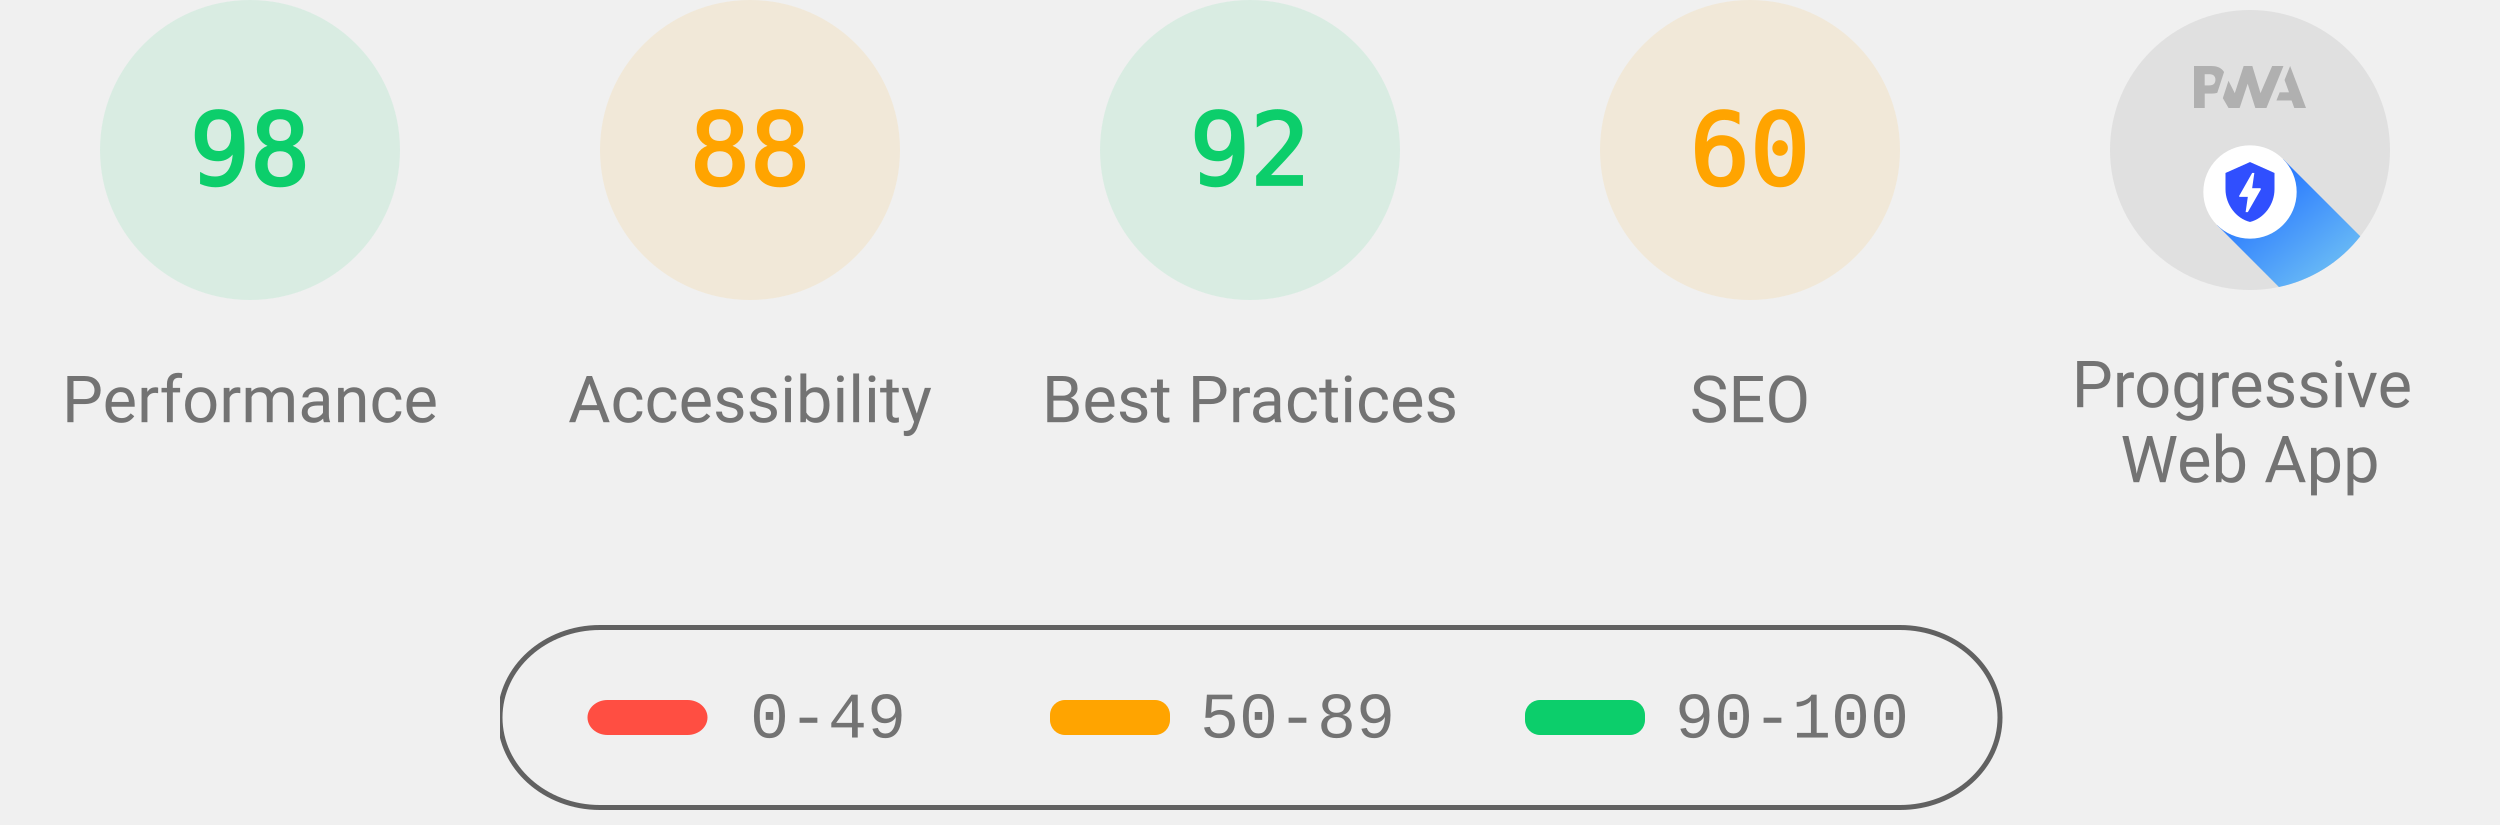
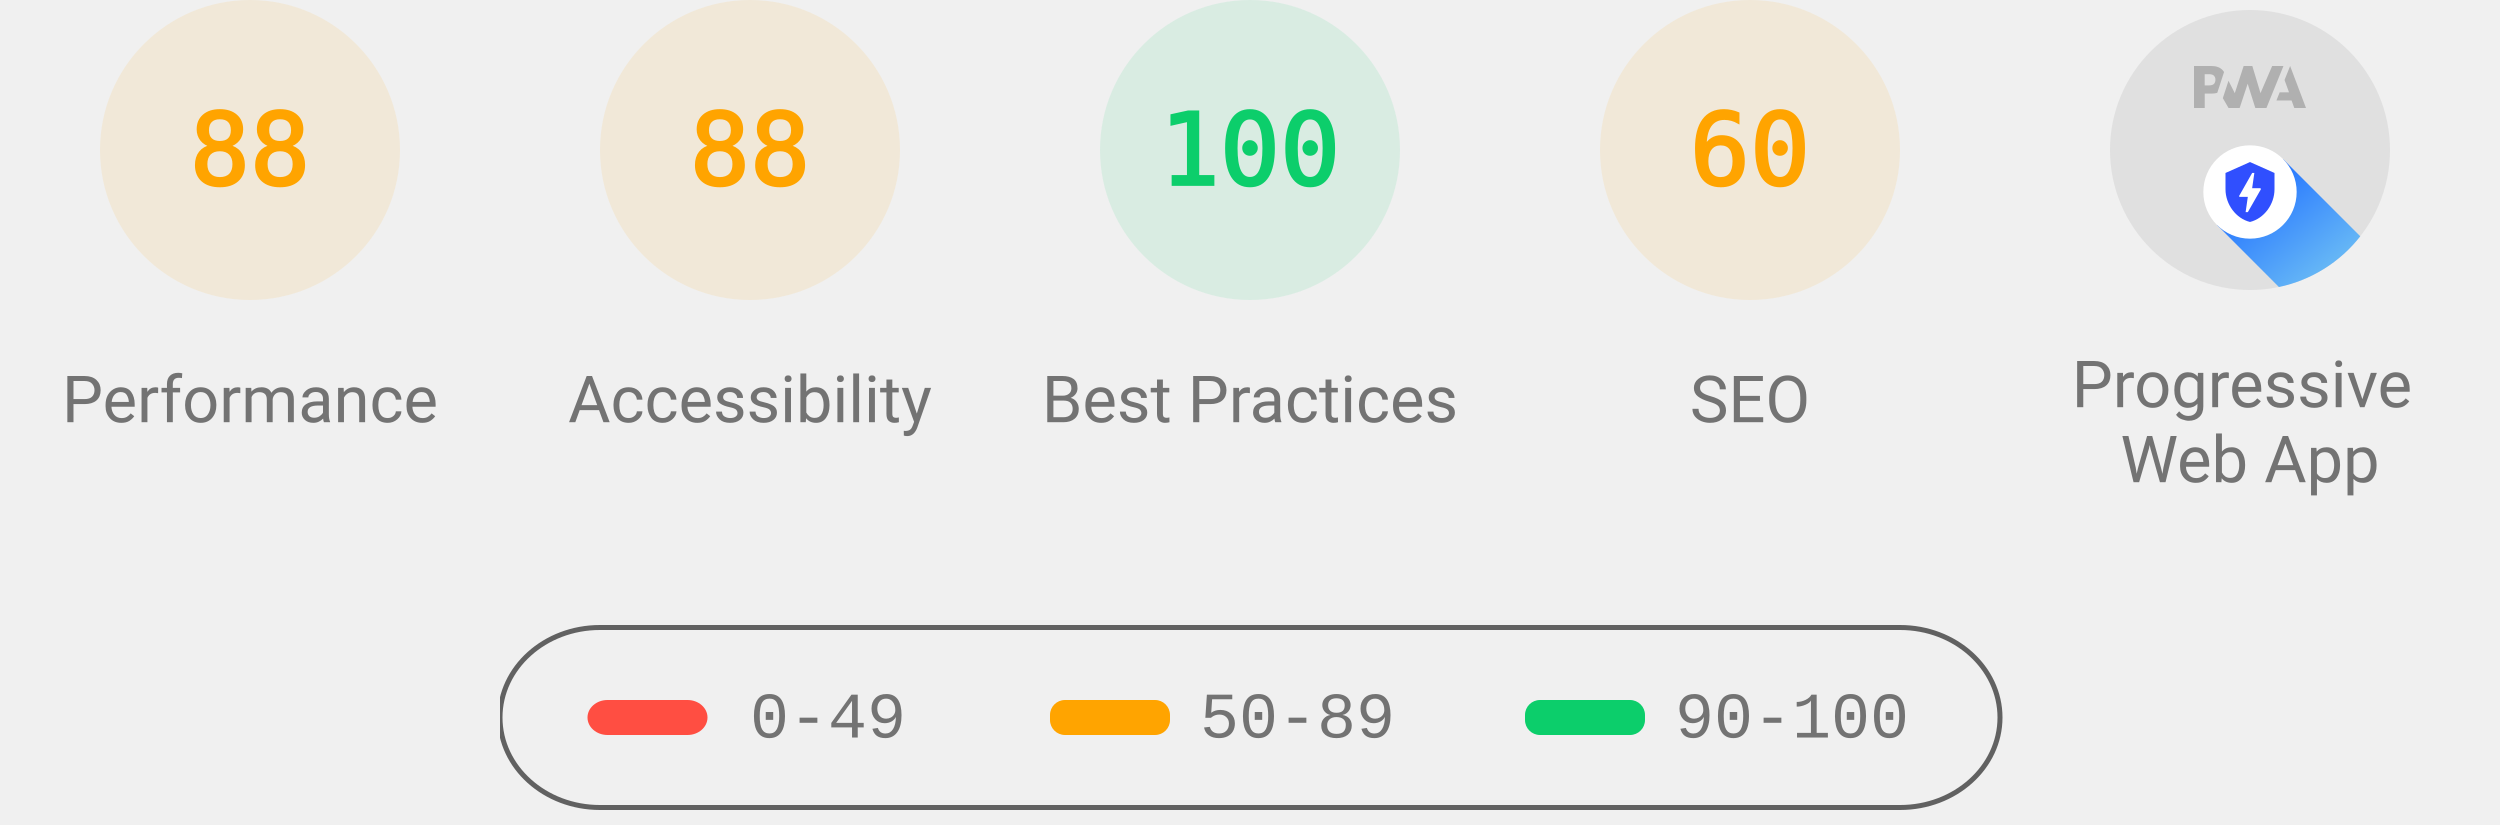
<svg xmlns="http://www.w3.org/2000/svg" class="theme--agnostic" fill="none" width="1000" height="330">
  <style>
			.gauge-base {
				opacity: 0.1
			}

			.gauge-arc {
				fill: none;
				animation-delay: 250ms;
				stroke-linecap: round;
				transform: rotate(-90deg);
				transform-origin: 100px 60px;
				animation: load-gauge 1s ease forwards
			}

			.guage-text {
				font-size: 40px;
				font-family: monospace;
				text-align: center
			}

			.guage-red {
				color: #ff4e42;
				fill: #ff4e42;
				stroke: #ff4e42
			}
			.guage-orange {
				color: #ffa400;
				fill: #ffa400;
				stroke: #ffa400
			}
			.guage-green {
				color: #0cce6b;
				fill: #0cce6b;
				stroke: #0cce6b
			}
			.theme--agnostic .guage-undefined {
				color: #5c5c5c;
				fill: #5c5c5c;
				stroke: #5c5c5c
			}
			.theme--light .guage-undefined {
				color: #1e1e1e;
				fill: #1e1e1e;
				stroke: #1e1e1e
			}
			.theme--dark .guage-undefined {
				color: #f5f5f5;
				fill: #f5f5f5;
				stroke: #f5f5f5
			}

			.guage-title {
				stroke: none;
				font-size: 26px;
				line-height: 26px;
				font-family: Roboto, Halvetica, Arial, sans-serif
			}
			.metric.guage-title {
				font-family: 'Courier New', Courier, monospace
			}
			.theme--agnostic .guage-title {
				color: #737373;
				fill: #737373
			}
			.theme--light .guage-title {
				color: #212121;
				fill: #212121
			}
			.theme--dark .guage-title {
				color: #f5f5f5;
				fill: #f5f5f5
			}

			@keyframes load-gauge {
				from {
					stroke-dasharray: 0 352.858
				}
			}
			.lh-gauge--pwa__disc {
				fill: #e0e0e0
			}
			.lh-gauge--pwa__logo {
				position: relative;
				fill: #b0b0b0
			}
			.lh-gauge--pwa__invisible {
				display: none
			}
			.lh-gauge--pwa__visible {
				display: inline
			}
			.guage-invisible {
				display: none
			}
			.lh-gauge--pwa__logo--primary-color {
				fill: #304ffe
			}
			.theme--agnostic .lh-gauge--pwa__logo--secondary-color {
				fill: #787878
			}
			.theme--light .lh-gauge--pwa__logo--secondary-color {
				fill: #3d3d3d
			}
			.theme--dark .lh-gauge--pwa__logo--secondary-color {
				fill: #d8b6b6
			}
			.theme--light #svg_2 {
				stroke: #00000022
			}
			.theme--agnostic #svg_2 {
				stroke: #616161
			}
			.theme--light #svg_2 {
				stroke: #00000022
			}
			.theme--dark #svg_2 {
				stroke: #f5f5f566
			}
		</style>
-   <svg class="guage-div guage-perf guage-green" viewBox="0 0 200 200" width="200" height="200" x="0" y="0">
-     <circle class="gauge-base" r="56" cx="100" cy="60" stroke-width="8" />
-     <circle class="gauge-arc guage-arc-1" r="56" cx="100" cy="60" stroke-width="8" style="stroke-dasharray: 344.821, 351.858;" />
-     <text class="guage-text" x="100px" y="60px" alignment-baseline="central" dominant-baseline="central" text-anchor="middle">98</text>
+   <svg class="guage-div guage-perf guage-orange" viewBox="0 0 200 200" width="200" height="200" x="0" y="0">
+     <circle class="gauge-base" r="56" cx="100" cy="60" stroke-width="8" />
+     <circle class="gauge-arc guage-arc-1" r="56" cx="100" cy="60" stroke-width="8" style="stroke-dasharray: 309.635, 351.858;" />
+     <text class="guage-text" x="100px" y="60px" alignment-baseline="central" dominant-baseline="central" text-anchor="middle">88</text>
    <text class="guage-title" x="100px" y="160px" alignment-baseline="central" dominant-baseline="central" text-anchor="middle">Performance</text>
  </svg>,<svg class="guage-div guage-perf guage-orange" viewBox="0 0 200 200" width="200" height="200" x="200" y="0">
    <circle class="gauge-base" r="56" cx="100" cy="60" stroke-width="8" />
    <circle class="gauge-arc guage-arc-1" r="56" cx="100" cy="60" stroke-width="8" style="stroke-dasharray: 309.635, 351.858;" />
    <text class="guage-text" x="100px" y="60px" alignment-baseline="central" dominant-baseline="central" text-anchor="middle">88</text>
    <text class="guage-title" x="100px" y="160px" alignment-baseline="central" dominant-baseline="central" text-anchor="middle">Accessibility</text>
  </svg>,<svg class="guage-div guage-perf guage-green" viewBox="0 0 200 200" width="200" height="200" x="400" y="0">
    <circle class="gauge-base" r="56" cx="100" cy="60" stroke-width="8" />
-     <circle class="gauge-arc guage-arc-1" r="56" cx="100" cy="60" stroke-width="8" style="stroke-dasharray: 323.709, 351.858;" />
-     <text class="guage-text" x="100px" y="60px" alignment-baseline="central" dominant-baseline="central" text-anchor="middle">92</text>
+     <circle class="gauge-arc guage-arc-1" r="56" cx="100" cy="60" stroke-width="8" style="stroke-dasharray: 351.858, 351.858;" />
+     <text class="guage-text" x="100px" y="60px" alignment-baseline="central" dominant-baseline="central" text-anchor="middle">100</text>
    <text class="guage-title" x="100px" y="160px" alignment-baseline="central" dominant-baseline="central" text-anchor="middle">Best Practices</text>
  </svg>,<svg class="guage-div guage-perf guage-orange" viewBox="0 0 200 200" width="200" height="200" x="600" y="0">
    <circle class="gauge-base" r="56" cx="100" cy="60" stroke-width="8" />
    <circle class="gauge-arc guage-arc-1" r="56" cx="100" cy="60" stroke-width="8" style="stroke-dasharray: 211.115, 351.858;" />
    <text class="guage-text" x="100px" y="60px" alignment-baseline="central" dominant-baseline="central" text-anchor="middle">60</text>
    <text class="guage-title" x="100px" y="160px" alignment-baseline="central" dominant-baseline="central" text-anchor="middle">SEO</text>
  </svg>,<svg class="guage-div guage-pwa" viewBox="0 0 200 200" width="200" height="200" x="800" y="0">
    <svg viewBox="0 0 60 60" width="112" height="112" x="44" y="4">
      <defs>
        <linearGradient id="lh-gauge--pwa__check-circle__gradient-0" x1="50%" y1="0%" x2="50%" y2="100%">
          <stop stop-color="#00C852" offset="0%" />
          <stop stop-color="#009688" offset="100%" />
        </linearGradient>
        <linearGradient id="lh-gauge--pwa__installable__shadow-gradient-0" x1="76.056%" x2="24.111%" y1="82.995%" y2="24.735%">
          <stop stop-color="#A5D6A7" offset="0%" />
          <stop stop-color="#80CBC4" offset="100%" />
        </linearGradient>
        <linearGradient id="lh-gauge--pwa__fast-reliable__shadow-gradient-0" x1="76.056%" y1="82.995%" x2="25.678%" y2="26.493%">
          <stop stop-color="#64B5F6" offset="0%" />
          <stop stop-color="#2979FF" offset="100%" />
        </linearGradient>
        <g id="lh-gauge--pwa__fast-reliable-badge-0">
          <circle fill="#FFFFFF" cx="10" cy="10" r="10" />
          <path fill="#304FFE" d="M10 3.58l5.25 2.34v3.5c0 3.23-2.24 6.26-5.25 7-3.01-.74-5.25-3.77-5.25-7v-3.5L10 3.58zm-.47 10.74l2.76-4.83.03-.07c.04-.08 0-.24-.22-.24h-1.64l.47-3.26h-.47l-2.7 4.77c-.02.01.05-.1-.04.05-.09.16-.1.31.18.31h1.63l-.47 3.27h.47z" />
        </g>
        <g id="lh-gauge--pwa__installable-badge-0">
          <circle fill="#FFFFFF" cx="10" cy="10" r="10" />
          <path fill="#009688" d="M10 4.167A5.835 5.835 0 0 0 4.167 10 5.835 5.835 0 0 0 10 15.833 5.835 5.835 0 0 0 15.833 10 5.835 5.835 0 0 0 10 4.167zm2.917 6.416h-2.334v2.334H9.417v-2.334H7.083V9.417h2.334V7.083h1.166v2.334h2.334v1.166z" />
        </g>
      </defs>
      <g stroke="none" fill-rule="nonzero">
        <circle class="lh-gauge--pwa__disc" cx="30" cy="30" r="30" />
        <g class="lh-gauge--pwa__logo">
          <path d="M35.66 19.39l.7-1.75h2L37.4 15 38.6 12l3.4 9h-2.51l-.58-1.61z" />
          <path d="M33.52 21l3.65-9h-2.42l-2.5 5.82L30.5 12h-1.86l-1.9 5.82-1.35-2.65-1.21 3.72L25.4 21h2.38l1.72-5.2 1.64 5.2z" />
          <path fill-rule="nonzero" d="M20.3 17.91h1.48c.45 0 .85-.05 1.2-.15l.39-1.18 1.07-3.3a2.64 2.64 0 0 0-.28-.37c-.55-.6-1.36-.91-2.42-.91H18v9h2.3V17.9zm1.96-3.84c.22.22.33.5.33.87 0 .36-.1.65-.29.87-.2.23-.59.35-1.15.35h-.86v-2.41h.87c.52 0 .89.1 1.1.32z" />
        </g>
        <rect class="lh-gauge--pwa__component lh-gauge--pwa__na-line lh-gauge--pwa__invisible" fill="#FFFFFF" x="20" y="32" width="20" height="4" rx="2" />
        <g class="lh-gauge--pwa__component lh-gauge--pwa__fast-reliable-badge lh-gauge--pwa__visible" transform="translate(20, 29)">
          <path fill="url(#lh-gauge--pwa__fast-reliable__shadow-gradient-0)" d="M33.63 19.49A30 30 0 0 1 16.2 30.36L3 17.14 17.14 3l16.49 16.49z" />
          <use href="#lh-gauge--pwa__fast-reliable-badge-0" />
        </g>
        <g class="lh-gauge--pwa__component lh-gauge--pwa__installable-badge lh-gauge--pwa__invisible" transform="translate(20, 29)">
          <path fill="url(#lh-gauge--pwa__installable__shadow-gradient-0)" d="M33.629 19.487c-4.272 5.453-10.391 9.39-17.415 10.869L3 17.142 17.142 3 33.63 19.487z" />
          <use href="#lh-gauge--pwa__installable-badge-0" />
        </g>
        <g class="lh-gauge--pwa__component lh-gauge--pwa__fast-reliable-installable-badges lh-gauge--pwa__invisible">
          <g transform="translate(8, 29)">
            <path fill="url(#lh-gauge--pwa__fast-reliable__shadow-gradient-0)" d="M16.321 30.463L3 17.143 17.142 3l22.365 22.365A29.864 29.864 0 0 1 22 31c-1.942 0-3.84-.184-5.679-.537z" />
            <use href="#lh-gauge--pwa__fast-reliable-badge-0" />
          </g>
          <g transform="translate(32, 29)">
            <path fill="url(#lh-gauge--pwa__installable__shadow-gradient-0)" d="M25.982 11.84a30.107 30.107 0 0 1-13.08 15.203L3 17.143 17.142 3l8.84 8.84z" />
            <use href="#lh-gauge--pwa__installable-badge-0" />
          </g>
        </g>
        <g class="lh-gauge--pwa__component lh-gauge--pwa__check-circle lh-gauge--pwa__invisible" transform="translate(18, 28)">
          <circle fill="#FFFFFF" cx="12" cy="12" r="12" />
          <path fill="url(#lh-gauge--pwa__check-circle__gradient-0)" d="M12 2a10 10 0 1 0 0 20 10 10 0 0 0 0-20zm-2 15l-5-5 1.41-1.41L10 14.17l7.59-7.59L19 8l-9 9z" />
        </g>
      </g>
    </svg>
    <text class="guage-title" y="160px" alignment-baseline="central" dominant-baseline="central" text-anchor="middle">
      <tspan x="100px" dy="-6px">Progressive</tspan>
      <tspan x="100px" dy="30px">Web App</tspan>
    </text>
  </svg>
  <svg width="604" height="76" x="200" y="250">
    <g>
      <rect fill="none" id="canvas_background" height="80" width="604" y="-1" x="-1" />
      <g display="none" overflow="visible" y="0" x="0" height="100%" width="100%" id="canvasGrid">
        <rect fill="url(#gridpattern)" stroke-width="0" y="0" x="0" height="100%" width="100%" />
      </g>
    </g>
    <g>
      <rect fill-opacity="0" stroke-width="2" rx="40" id="svg_2" height="72" width="600" y="1" x="0" fill="#000000" />
      <rect stroke="#000" rx="8" id="svg_3" height="14" width="48" y="30" x="35" stroke-opacity="null" stroke-width="0" fill="#ff4e42" />
      <rect stroke="#000" rx="6" id="svg_4" height="14" width="48" y="30" x="220" stroke-opacity="null" stroke-width="0" fill="#ffa400" />
      <rect stroke="#000" rx="6" id="svg_5" height="14" width="48" y="30" x="410" stroke-opacity="null" stroke-width="0" fill="#0cce6b" />
      <text class="metric guage-title" xml:space="preserve" text-anchor="start" font-size="26" id="svg_6" y="45" x="100" stroke-opacity="null" stroke-width="0" stroke="#000">0-49</text>
      <text class="metric guage-title" xml:space="preserve" text-anchor="start" font-size="26" id="svg_7" y="45" x="280" stroke-opacity="null" stroke-width="0" stroke="#000">50-89</text>
      <text class="metric guage-title" xml:space="preserve" text-anchor="start" font-size="26" id="svg_8" y="45" x="470" stroke-opacity="null" stroke-width="0" stroke="#000">90-100</text>
    </g>
  </svg>
</svg>
